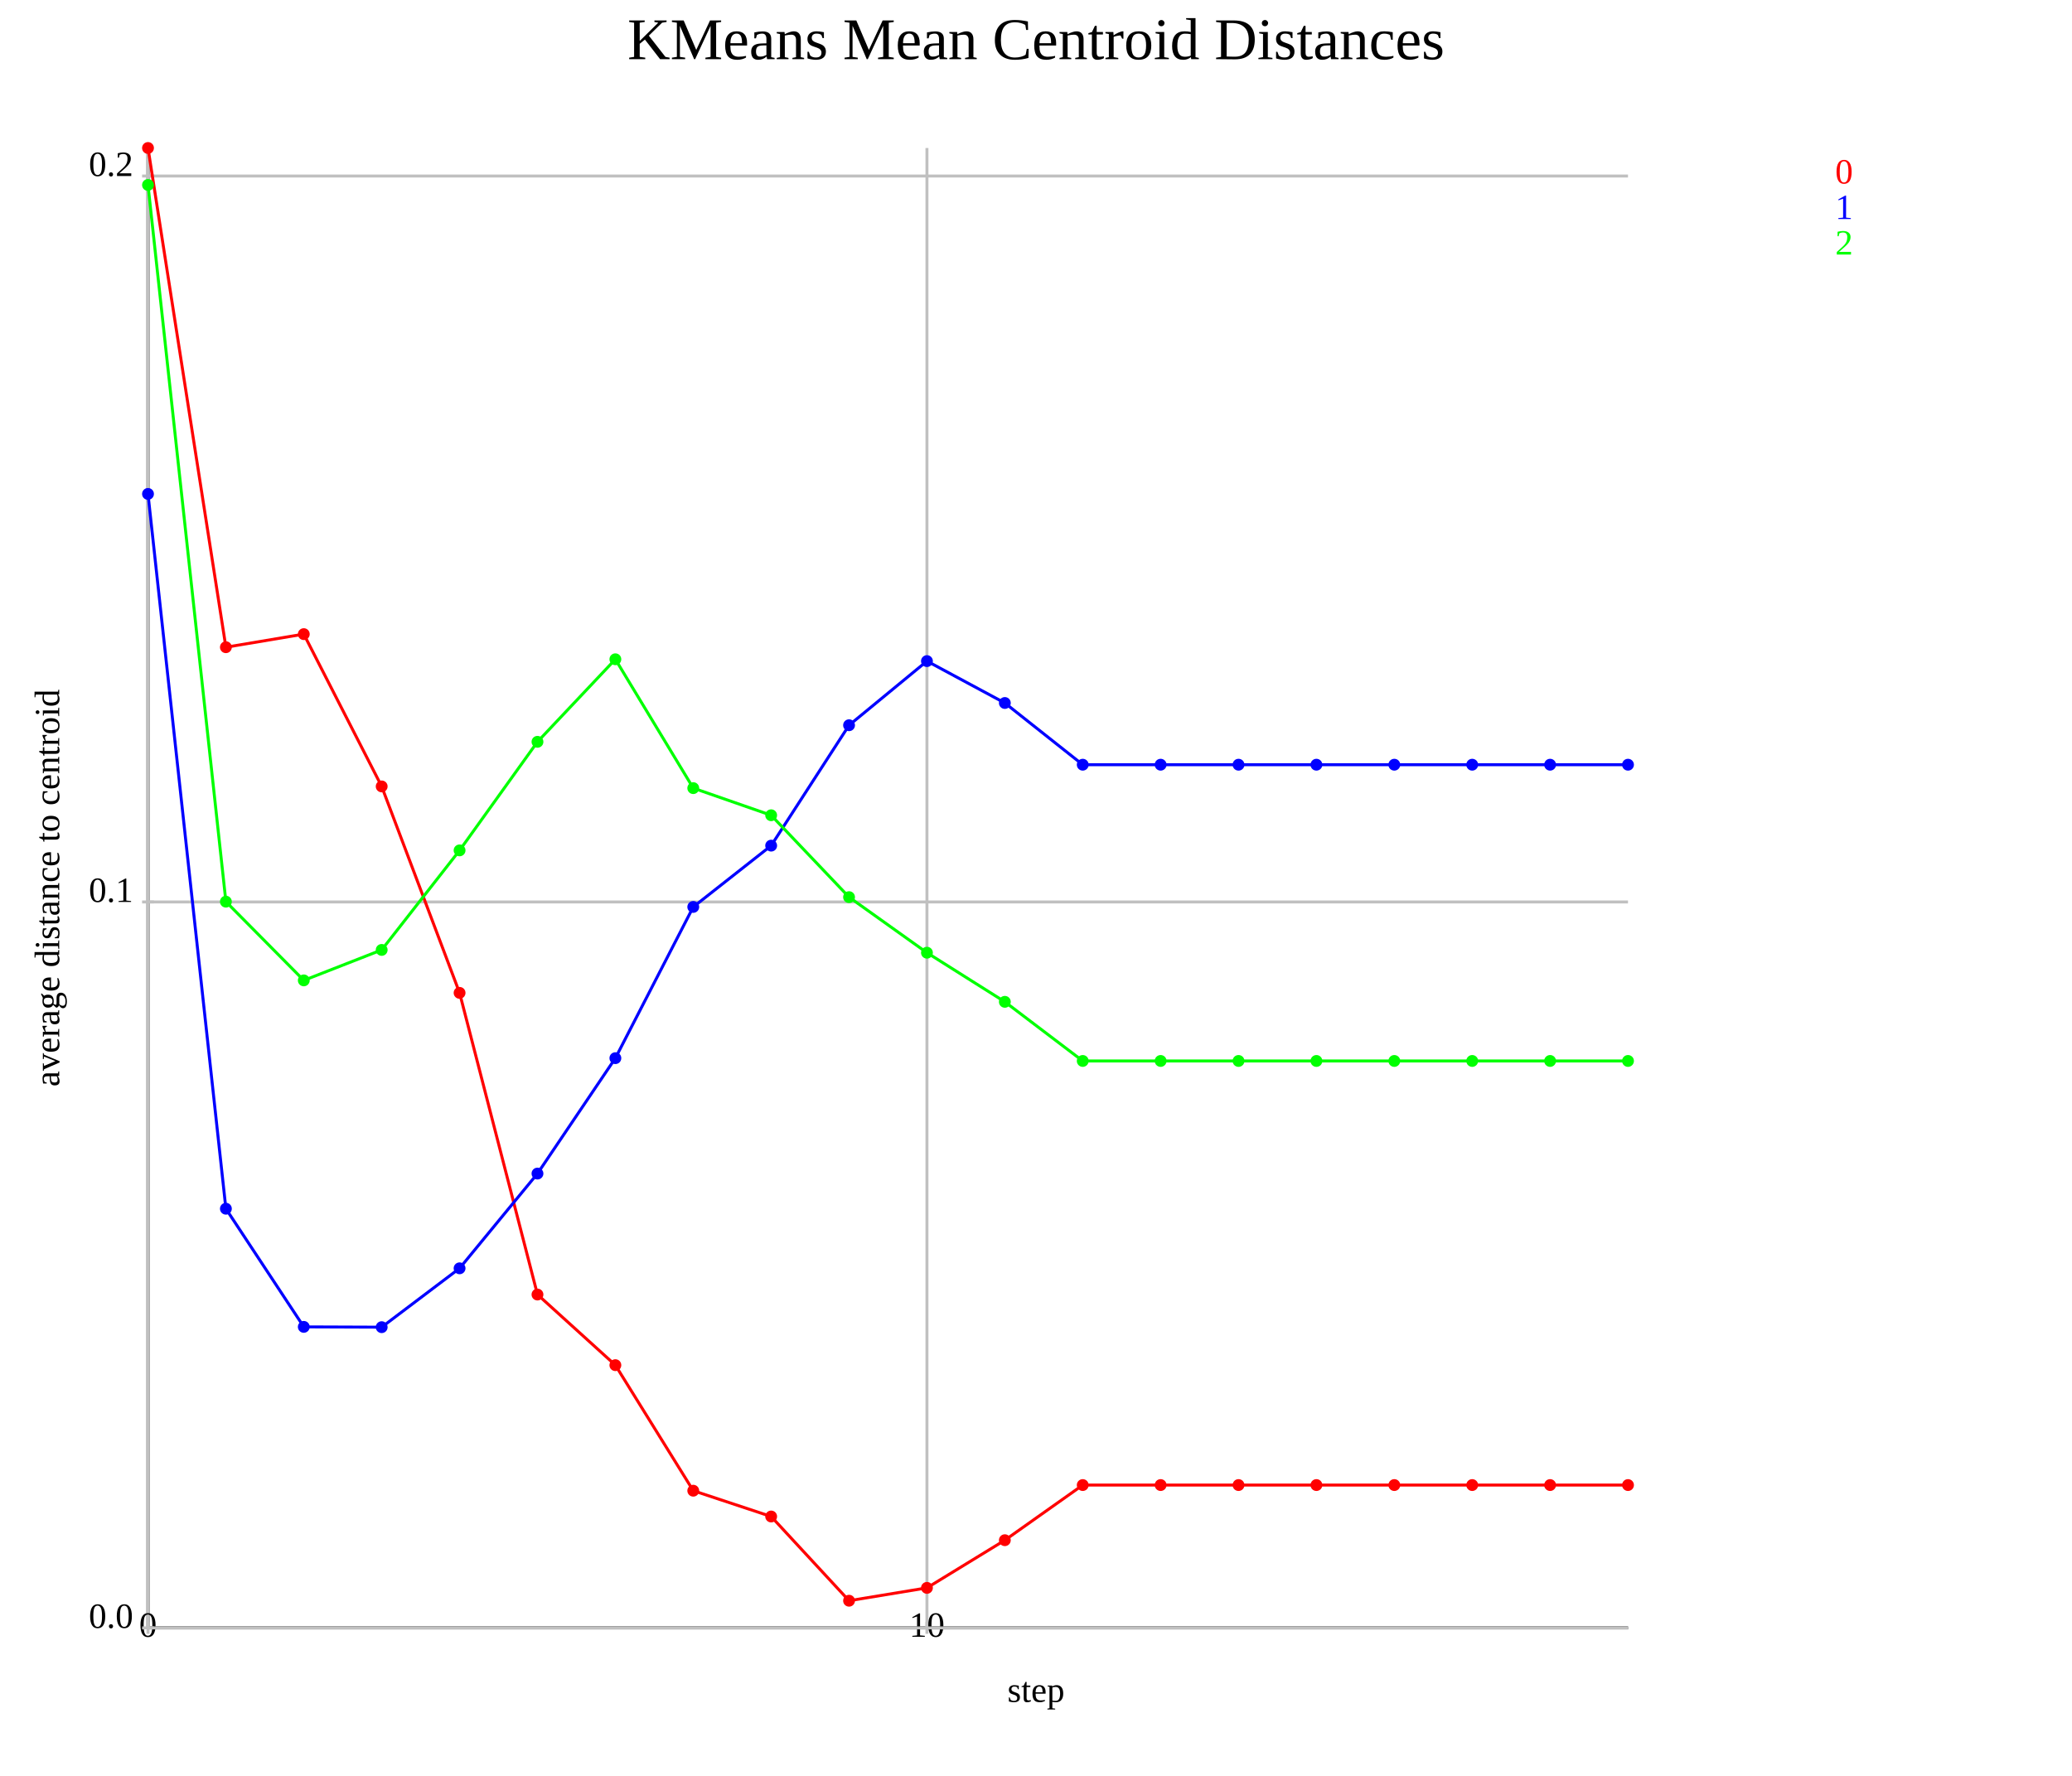
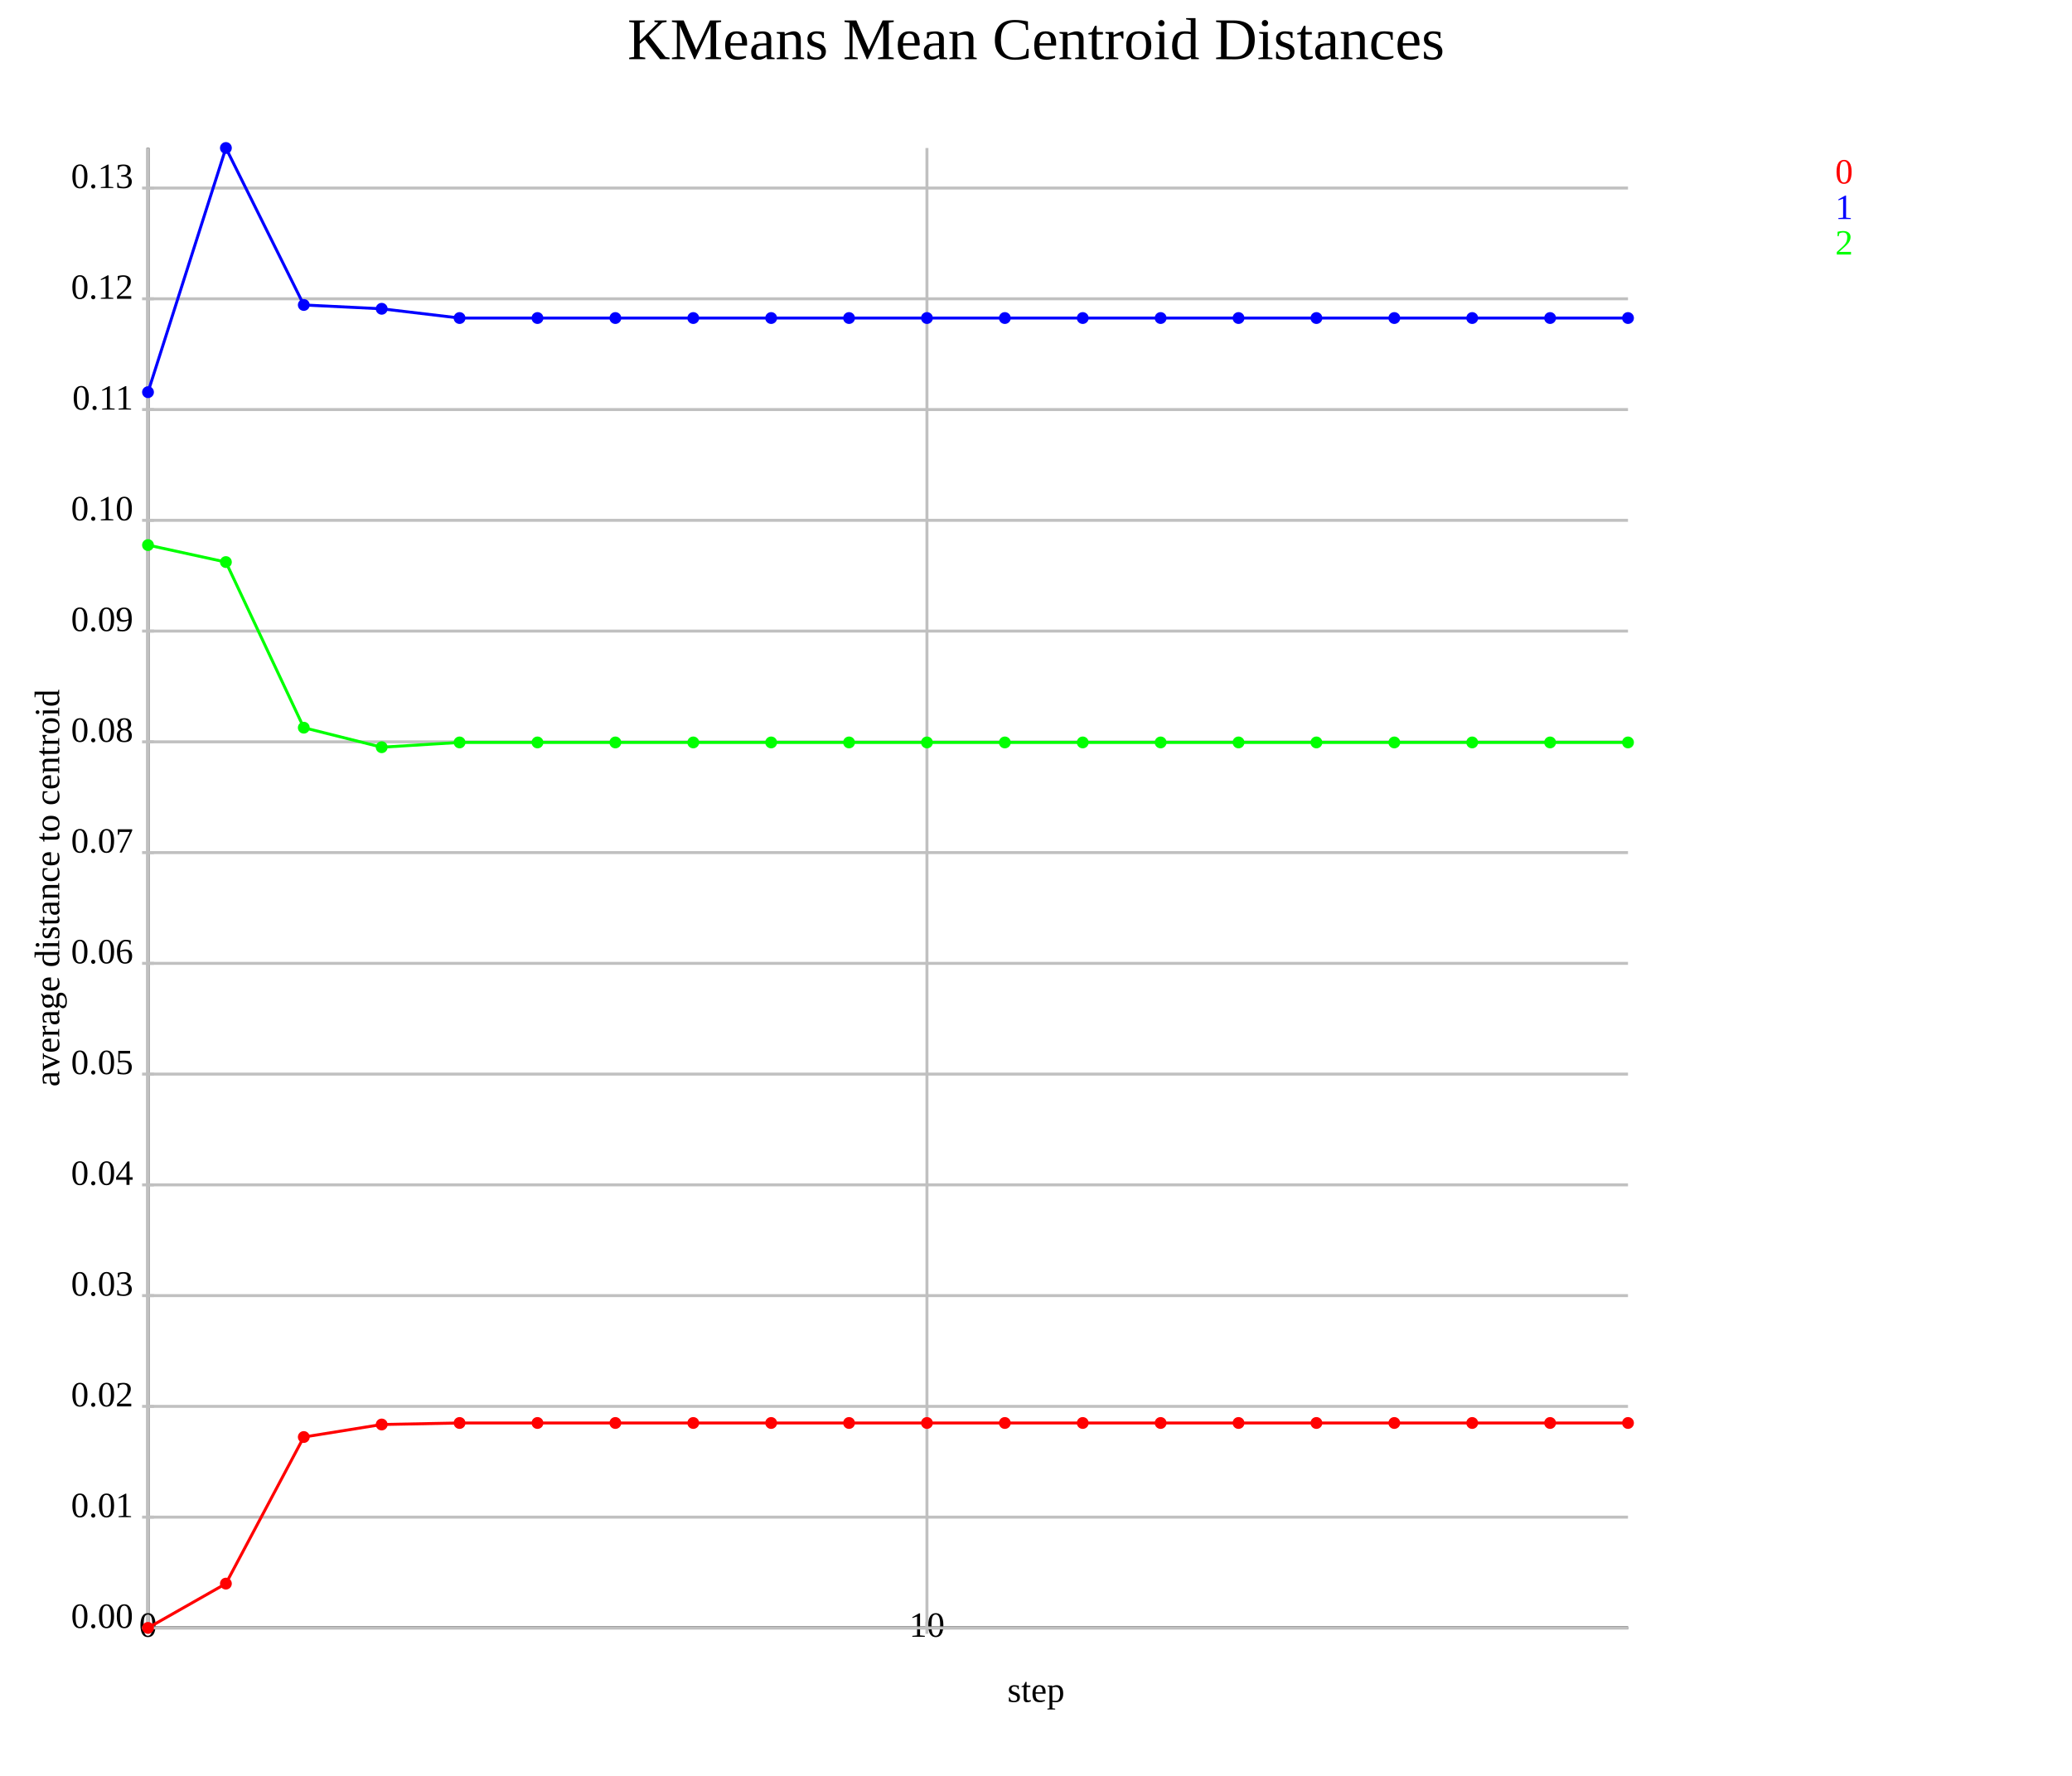
<svg xmlns="http://www.w3.org/2000/svg" version="1.1" width="700.0" height="600.0">
  <style>.caption {
  font-size: 14px;
  font-family: Georgia, serif;
}
</style>
  <line x1="50.0" y1="550.0" x2="550.0" y2="550.0" stroke="rgb(0,0,0)" stroke-width="1" />
  <line x1="50.0" y1="550.0" x2="50.0" y2="50.0" stroke="rgb(0,0,0)" stroke-width="1" />
  <line x1="50.0" y1="550.0" x2="50.0" y2="50.0" stroke="rgb(192,192,192)" stroke-width="1" />
  <line x1="50.0" y1="548.0" x2="50.0" y2="552.0" stroke="rgb(192,192,192)" stroke-width="1" />
  <text text-anchor="middle" alignment-baseline="hanging" x="50.0" y="553.0" font-size="12.0">0</text>
  <line x1="313.158" y1="550.0" x2="313.158" y2="50.0" stroke="rgb(192,192,192)" stroke-width="1" />
  <line x1="313.158" y1="548.0" x2="313.158" y2="552.0" stroke="rgb(192,192,192)" stroke-width="1" />
  <text text-anchor="middle" alignment-baseline="hanging" x="313.158" y="553.0" font-size="12.0">10</text>
  <line x1="50.0" y1="550.0" x2="550.0" y2="550.0" stroke="rgb(192,192,192)" stroke-width="1" />
-   <text text-anchor="end" alignment-baseline="middle" x="45.0" y="550.0" font-size="12.0">0.0</text>
+   <text text-anchor="end" alignment-baseline="middle" x="45.0" y="550.0" font-size="12.0">0.00</text>
  <line x1="48.0" y1="550.0" x2="52.0" y2="550.0" stroke="rgb(192,192,192)" stroke-width="1" />
-   <line x1="50.0" y1="304.734" x2="550.0" y2="304.734" stroke="rgb(192,192,192)" stroke-width="1" />
-   <text text-anchor="end" alignment-baseline="middle" x="45.0" y="304.734" font-size="12.0">0.1</text>
-   <line x1="48.0" y1="304.734" x2="52.0" y2="304.734" stroke="rgb(192,192,192)" stroke-width="1" />
-   <line x1="50.0" y1="59.467" x2="550.0" y2="59.467" stroke="rgb(192,192,192)" stroke-width="1" />
-   <text text-anchor="end" alignment-baseline="middle" x="45.0" y="59.467" font-size="12.0">0.2</text>
-   <line x1="48.0" y1="59.467" x2="52.0" y2="59.467" stroke="rgb(192,192,192)" stroke-width="1" />
-   <polyline points="50.0,50.0 76.316,218.667 102.632,214.249 128.947,265.7 155.263,335.45 181.579,437.375 207.895,461.232 234.211,503.649 260.526,512.367 286.842,540.821 313.158,536.479 339.474,520.372 365.789,501.742 392.105,501.742 418.421,501.742 444.737,501.742 471.053,501.742 497.368,501.742 523.684,501.742 550.0,501.742" fill="none" stroke="rgb(255,0,0)" stroke-width="1" />
-   <circle cx="50.0" cy="50.0" r="2" fill="rgb(255,0,0)" />
-   <circle cx="76.316" cy="218.667" r="2" fill="rgb(255,0,0)" />
-   <circle cx="102.632" cy="214.249" r="2" fill="rgb(255,0,0)" />
-   <circle cx="128.947" cy="265.7" r="2" fill="rgb(255,0,0)" />
-   <circle cx="155.263" cy="335.45" r="2" fill="rgb(255,0,0)" />
-   <circle cx="181.579" cy="437.375" r="2" fill="rgb(255,0,0)" />
-   <circle cx="207.895" cy="461.232" r="2" fill="rgb(255,0,0)" />
-   <circle cx="234.211" cy="503.649" r="2" fill="rgb(255,0,0)" />
-   <circle cx="260.526" cy="512.367" r="2" fill="rgb(255,0,0)" />
-   <circle cx="286.842" cy="540.821" r="2" fill="rgb(255,0,0)" />
-   <circle cx="313.158" cy="536.479" r="2" fill="rgb(255,0,0)" />
-   <circle cx="339.474" cy="520.372" r="2" fill="rgb(255,0,0)" />
-   <circle cx="365.789" cy="501.742" r="2" fill="rgb(255,0,0)" />
-   <circle cx="392.105" cy="501.742" r="2" fill="rgb(255,0,0)" />
-   <circle cx="418.421" cy="501.742" r="2" fill="rgb(255,0,0)" />
-   <circle cx="444.737" cy="501.742" r="2" fill="rgb(255,0,0)" />
-   <circle cx="471.053" cy="501.742" r="2" fill="rgb(255,0,0)" />
-   <circle cx="497.368" cy="501.742" r="2" fill="rgb(255,0,0)" />
-   <circle cx="523.684" cy="501.742" r="2" fill="rgb(255,0,0)" />
-   <circle cx="550.0" cy="501.742" r="2" fill="rgb(255,0,0)" />
-   <polyline points="50.0,166.879 76.316,408.377 102.632,448.297 128.947,448.397 155.263,428.511 181.579,396.502 207.895,357.511 234.211,306.414 260.526,285.706 286.842,245.027 313.158,223.361 339.474,237.513 365.789,258.364 392.105,258.364 418.421,258.364 444.737,258.364 471.053,258.364 497.368,258.364 523.684,258.364 550.0,258.364" fill="none" stroke="rgb(0,0,255)" stroke-width="1" />
-   <circle cx="50.0" cy="166.879" r="2" fill="rgb(0,0,255)" />
-   <circle cx="76.316" cy="408.377" r="2" fill="rgb(0,0,255)" />
-   <circle cx="102.632" cy="448.297" r="2" fill="rgb(0,0,255)" />
-   <circle cx="128.947" cy="448.397" r="2" fill="rgb(0,0,255)" />
-   <circle cx="155.263" cy="428.511" r="2" fill="rgb(0,0,255)" />
-   <circle cx="181.579" cy="396.502" r="2" fill="rgb(0,0,255)" />
-   <circle cx="207.895" cy="357.511" r="2" fill="rgb(0,0,255)" />
-   <circle cx="234.211" cy="306.414" r="2" fill="rgb(0,0,255)" />
-   <circle cx="260.526" cy="285.706" r="2" fill="rgb(0,0,255)" />
-   <circle cx="286.842" cy="245.027" r="2" fill="rgb(0,0,255)" />
-   <circle cx="313.158" cy="223.361" r="2" fill="rgb(0,0,255)" />
-   <circle cx="339.474" cy="237.513" r="2" fill="rgb(0,0,255)" />
-   <circle cx="365.789" cy="258.364" r="2" fill="rgb(0,0,255)" />
-   <circle cx="392.105" cy="258.364" r="2" fill="rgb(0,0,255)" />
-   <circle cx="418.421" cy="258.364" r="2" fill="rgb(0,0,255)" />
-   <circle cx="444.737" cy="258.364" r="2" fill="rgb(0,0,255)" />
-   <circle cx="471.053" cy="258.364" r="2" fill="rgb(0,0,255)" />
-   <circle cx="497.368" cy="258.364" r="2" fill="rgb(0,0,255)" />
-   <circle cx="523.684" cy="258.364" r="2" fill="rgb(0,0,255)" />
-   <circle cx="550.0" cy="258.364" r="2" fill="rgb(0,0,255)" />
-   <polyline points="50.0,62.491 76.316,304.631 102.632,331.233 128.947,320.938 155.263,287.309 181.579,250.63 207.895,222.742 234.211,266.278 260.526,275.445 286.842,303.107 313.158,321.882 339.474,338.477 365.789,358.453 392.105,358.453 418.421,358.453 444.737,358.453 471.053,358.453 497.368,358.453 523.684,358.453 550.0,358.453" fill="none" stroke="rgb(0,255,0)" stroke-width="1" />
-   <circle cx="50.0" cy="62.491" r="2" fill="rgb(0,255,0)" />
-   <circle cx="76.316" cy="304.631" r="2" fill="rgb(0,255,0)" />
-   <circle cx="102.632" cy="331.233" r="2" fill="rgb(0,255,0)" />
-   <circle cx="128.947" cy="320.938" r="2" fill="rgb(0,255,0)" />
-   <circle cx="155.263" cy="287.309" r="2" fill="rgb(0,255,0)" />
-   <circle cx="181.579" cy="250.63" r="2" fill="rgb(0,255,0)" />
-   <circle cx="207.895" cy="222.742" r="2" fill="rgb(0,255,0)" />
-   <circle cx="234.211" cy="266.278" r="2" fill="rgb(0,255,0)" />
-   <circle cx="260.526" cy="275.445" r="2" fill="rgb(0,255,0)" />
-   <circle cx="286.842" cy="303.107" r="2" fill="rgb(0,255,0)" />
-   <circle cx="313.158" cy="321.882" r="2" fill="rgb(0,255,0)" />
-   <circle cx="339.474" cy="338.477" r="2" fill="rgb(0,255,0)" />
-   <circle cx="365.789" cy="358.453" r="2" fill="rgb(0,255,0)" />
-   <circle cx="392.105" cy="358.453" r="2" fill="rgb(0,255,0)" />
-   <circle cx="418.421" cy="358.453" r="2" fill="rgb(0,255,0)" />
-   <circle cx="444.737" cy="358.453" r="2" fill="rgb(0,255,0)" />
-   <circle cx="471.053" cy="358.453" r="2" fill="rgb(0,255,0)" />
-   <circle cx="497.368" cy="358.453" r="2" fill="rgb(0,255,0)" />
-   <circle cx="523.684" cy="358.453" r="2" fill="rgb(0,255,0)" />
-   <circle cx="550.0" cy="358.453" r="2" fill="rgb(0,255,0)" />
+   <line x1="50.0" y1="512.579" x2="550.0" y2="512.579" stroke="rgb(192,192,192)" stroke-width="1" />
+   <text text-anchor="end" alignment-baseline="middle" x="45.0" y="512.579" font-size="12.0">0.01</text>
+   <line x1="48.0" y1="512.579" x2="52.0" y2="512.579" stroke="rgb(192,192,192)" stroke-width="1" />
+   <line x1="50.0" y1="475.159" x2="550.0" y2="475.159" stroke="rgb(192,192,192)" stroke-width="1" />
+   <text text-anchor="end" alignment-baseline="middle" x="45.0" y="475.159" font-size="12.0">0.02</text>
+   <line x1="48.0" y1="475.159" x2="52.0" y2="475.159" stroke="rgb(192,192,192)" stroke-width="1" />
+   <line x1="50.0" y1="437.738" x2="550.0" y2="437.738" stroke="rgb(192,192,192)" stroke-width="1" />
+   <text text-anchor="end" alignment-baseline="middle" x="45.0" y="437.738" font-size="12.0">0.03</text>
+   <line x1="48.0" y1="437.738" x2="52.0" y2="437.738" stroke="rgb(192,192,192)" stroke-width="1" />
+   <line x1="50.0" y1="400.318" x2="550.0" y2="400.318" stroke="rgb(192,192,192)" stroke-width="1" />
+   <text text-anchor="end" alignment-baseline="middle" x="45.0" y="400.318" font-size="12.0">0.04</text>
+   <line x1="48.0" y1="400.318" x2="52.0" y2="400.318" stroke="rgb(192,192,192)" stroke-width="1" />
+   <line x1="50.0" y1="362.897" x2="550.0" y2="362.897" stroke="rgb(192,192,192)" stroke-width="1" />
+   <text text-anchor="end" alignment-baseline="middle" x="45.0" y="362.897" font-size="12.0">0.05</text>
+   <line x1="48.0" y1="362.897" x2="52.0" y2="362.897" stroke="rgb(192,192,192)" stroke-width="1" />
+   <line x1="50.0" y1="325.476" x2="550.0" y2="325.476" stroke="rgb(192,192,192)" stroke-width="1" />
+   <text text-anchor="end" alignment-baseline="middle" x="45.0" y="325.476" font-size="12.0">0.06</text>
+   <line x1="48.0" y1="325.476" x2="52.0" y2="325.476" stroke="rgb(192,192,192)" stroke-width="1" />
+   <line x1="50.0" y1="288.056" x2="550.0" y2="288.056" stroke="rgb(192,192,192)" stroke-width="1" />
+   <text text-anchor="end" alignment-baseline="middle" x="45.0" y="288.056" font-size="12.0">0.07</text>
+   <line x1="48.0" y1="288.056" x2="52.0" y2="288.056" stroke="rgb(192,192,192)" stroke-width="1" />
+   <line x1="50.0" y1="250.635" x2="550.0" y2="250.635" stroke="rgb(192,192,192)" stroke-width="1" />
+   <text text-anchor="end" alignment-baseline="middle" x="45.0" y="250.635" font-size="12.0">0.08</text>
+   <line x1="48.0" y1="250.635" x2="52.0" y2="250.635" stroke="rgb(192,192,192)" stroke-width="1" />
+   <line x1="50.0" y1="213.214" x2="550.0" y2="213.214" stroke="rgb(192,192,192)" stroke-width="1" />
+   <text text-anchor="end" alignment-baseline="middle" x="45.0" y="213.214" font-size="12.0">0.09</text>
+   <line x1="48.0" y1="213.214" x2="52.0" y2="213.214" stroke="rgb(192,192,192)" stroke-width="1" />
+   <line x1="50.0" y1="175.794" x2="550.0" y2="175.794" stroke="rgb(192,192,192)" stroke-width="1" />
+   <text text-anchor="end" alignment-baseline="middle" x="45.0" y="175.794" font-size="12.0">0.10</text>
+   <line x1="48.0" y1="175.794" x2="52.0" y2="175.794" stroke="rgb(192,192,192)" stroke-width="1" />
+   <line x1="50.0" y1="138.373" x2="550.0" y2="138.373" stroke="rgb(192,192,192)" stroke-width="1" />
+   <text text-anchor="end" alignment-baseline="middle" x="45.0" y="138.373" font-size="12.0">0.11</text>
+   <line x1="48.0" y1="138.373" x2="52.0" y2="138.373" stroke="rgb(192,192,192)" stroke-width="1" />
+   <line x1="50.0" y1="100.953" x2="550.0" y2="100.953" stroke="rgb(192,192,192)" stroke-width="1" />
+   <text text-anchor="end" alignment-baseline="middle" x="45.0" y="100.953" font-size="12.0">0.12</text>
+   <line x1="48.0" y1="100.953" x2="52.0" y2="100.953" stroke="rgb(192,192,192)" stroke-width="1" />
+   <line x1="50.0" y1="63.532" x2="550.0" y2="63.532" stroke="rgb(192,192,192)" stroke-width="1" />
+   <text text-anchor="end" alignment-baseline="middle" x="45.0" y="63.532" font-size="12.0">0.13</text>
+   <line x1="48.0" y1="63.532" x2="52.0" y2="63.532" stroke="rgb(192,192,192)" stroke-width="1" />
+   <polyline points="50.0,550.0 76.316,535.042 102.632,485.513 128.947,481.284 155.263,480.769 181.579,480.769 207.895,480.769 234.211,480.769 260.526,480.769 286.842,480.769 313.158,480.769 339.474,480.769 365.789,480.769 392.105,480.769 418.421,480.769 444.737,480.769 471.053,480.769 497.368,480.769 523.684,480.769 550.0,480.769" fill="none" stroke="rgb(255,0,0)" stroke-width="1" />
+   <circle cx="50.0" cy="550.0" r="2" fill="rgb(255,0,0)" />
+   <circle cx="76.316" cy="535.042" r="2" fill="rgb(255,0,0)" />
+   <circle cx="102.632" cy="485.513" r="2" fill="rgb(255,0,0)" />
+   <circle cx="128.947" cy="481.284" r="2" fill="rgb(255,0,0)" />
+   <circle cx="155.263" cy="480.769" r="2" fill="rgb(255,0,0)" />
+   <circle cx="181.579" cy="480.769" r="2" fill="rgb(255,0,0)" />
+   <circle cx="207.895" cy="480.769" r="2" fill="rgb(255,0,0)" />
+   <circle cx="234.211" cy="480.769" r="2" fill="rgb(255,0,0)" />
+   <circle cx="260.526" cy="480.769" r="2" fill="rgb(255,0,0)" />
+   <circle cx="286.842" cy="480.769" r="2" fill="rgb(255,0,0)" />
+   <circle cx="313.158" cy="480.769" r="2" fill="rgb(255,0,0)" />
+   <circle cx="339.474" cy="480.769" r="2" fill="rgb(255,0,0)" />
+   <circle cx="365.789" cy="480.769" r="2" fill="rgb(255,0,0)" />
+   <circle cx="392.105" cy="480.769" r="2" fill="rgb(255,0,0)" />
+   <circle cx="418.421" cy="480.769" r="2" fill="rgb(255,0,0)" />
+   <circle cx="444.737" cy="480.769" r="2" fill="rgb(255,0,0)" />
+   <circle cx="471.053" cy="480.769" r="2" fill="rgb(255,0,0)" />
+   <circle cx="497.368" cy="480.769" r="2" fill="rgb(255,0,0)" />
+   <circle cx="523.684" cy="480.769" r="2" fill="rgb(255,0,0)" />
+   <circle cx="550.0" cy="480.769" r="2" fill="rgb(255,0,0)" />
+   <polyline points="50.0,132.498 76.316,50.0 102.632,103.033 128.947,104.327 155.263,107.452 181.579,107.452 207.895,107.452 234.211,107.452 260.526,107.452 286.842,107.452 313.158,107.452 339.474,107.452 365.789,107.452 392.105,107.452 418.421,107.452 444.737,107.452 471.053,107.452 497.368,107.452 523.684,107.452 550.0,107.452" fill="none" stroke="rgb(0,0,255)" stroke-width="1" />
+   <circle cx="50.0" cy="132.498" r="2" fill="rgb(0,0,255)" />
+   <circle cx="76.316" cy="50.0" r="2" fill="rgb(0,0,255)" />
+   <circle cx="102.632" cy="103.033" r="2" fill="rgb(0,0,255)" />
+   <circle cx="128.947" cy="104.327" r="2" fill="rgb(0,0,255)" />
+   <circle cx="155.263" cy="107.452" r="2" fill="rgb(0,0,255)" />
+   <circle cx="181.579" cy="107.452" r="2" fill="rgb(0,0,255)" />
+   <circle cx="207.895" cy="107.452" r="2" fill="rgb(0,0,255)" />
+   <circle cx="234.211" cy="107.452" r="2" fill="rgb(0,0,255)" />
+   <circle cx="260.526" cy="107.452" r="2" fill="rgb(0,0,255)" />
+   <circle cx="286.842" cy="107.452" r="2" fill="rgb(0,0,255)" />
+   <circle cx="313.158" cy="107.452" r="2" fill="rgb(0,0,255)" />
+   <circle cx="339.474" cy="107.452" r="2" fill="rgb(0,0,255)" />
+   <circle cx="365.789" cy="107.452" r="2" fill="rgb(0,0,255)" />
+   <circle cx="392.105" cy="107.452" r="2" fill="rgb(0,0,255)" />
+   <circle cx="418.421" cy="107.452" r="2" fill="rgb(0,0,255)" />
+   <circle cx="444.737" cy="107.452" r="2" fill="rgb(0,0,255)" />
+   <circle cx="471.053" cy="107.452" r="2" fill="rgb(0,0,255)" />
+   <circle cx="497.368" cy="107.452" r="2" fill="rgb(0,0,255)" />
+   <circle cx="523.684" cy="107.452" r="2" fill="rgb(0,0,255)" />
+   <circle cx="550.0" cy="107.452" r="2" fill="rgb(0,0,255)" />
+   <polyline points="50.0,184.162 76.316,189.903 102.632,245.855 128.947,252.455 155.263,250.841 181.579,250.841 207.895,250.841 234.211,250.841 260.526,250.841 286.842,250.841 313.158,250.841 339.474,250.841 365.789,250.841 392.105,250.841 418.421,250.841 444.737,250.841 471.053,250.841 497.368,250.841 523.684,250.841 550.0,250.841" fill="none" stroke="rgb(0,255,0)" stroke-width="1" />
+   <circle cx="50.0" cy="184.162" r="2" fill="rgb(0,255,0)" />
+   <circle cx="76.316" cy="189.903" r="2" fill="rgb(0,255,0)" />
+   <circle cx="102.632" cy="245.855" r="2" fill="rgb(0,255,0)" />
+   <circle cx="128.947" cy="252.455" r="2" fill="rgb(0,255,0)" />
+   <circle cx="155.263" cy="250.841" r="2" fill="rgb(0,255,0)" />
+   <circle cx="181.579" cy="250.841" r="2" fill="rgb(0,255,0)" />
+   <circle cx="207.895" cy="250.841" r="2" fill="rgb(0,255,0)" />
+   <circle cx="234.211" cy="250.841" r="2" fill="rgb(0,255,0)" />
+   <circle cx="260.526" cy="250.841" r="2" fill="rgb(0,255,0)" />
+   <circle cx="286.842" cy="250.841" r="2" fill="rgb(0,255,0)" />
+   <circle cx="313.158" cy="250.841" r="2" fill="rgb(0,255,0)" />
+   <circle cx="339.474" cy="250.841" r="2" fill="rgb(0,255,0)" />
+   <circle cx="365.789" cy="250.841" r="2" fill="rgb(0,255,0)" />
+   <circle cx="392.105" cy="250.841" r="2" fill="rgb(0,255,0)" />
+   <circle cx="418.421" cy="250.841" r="2" fill="rgb(0,255,0)" />
+   <circle cx="444.737" cy="250.841" r="2" fill="rgb(0,255,0)" />
+   <circle cx="471.053" cy="250.841" r="2" fill="rgb(0,255,0)" />
+   <circle cx="497.368" cy="250.841" r="2" fill="rgb(0,255,0)" />
+   <circle cx="523.684" cy="250.841" r="2" fill="rgb(0,255,0)" />
+   <circle cx="550.0" cy="250.841" r="2" fill="rgb(0,255,0)" />
  <text x="350.0" y="20.0" text-anchor="middle" fill="rgb(0,0,0)" font-size="20.0">KMeans Mean Centroid Distances</text>
  <text x="350.0" y="575.0" text-anchor="middle" fill="rgb(0,0,0)" font-size="12.0">step</text>
  <text transform="rotate(-90.0 20.0 300.0)" x="20.0" y="300.0" text-anchor="middle" fill="rgb(0,0,0)" font-size="12.0">average distance to centroid</text>
  <text x="620" y="62" fill="rgb(255,0,0)" font-size="12">0</text>
  <text x="620" y="74" fill="rgb(0,0,255)" font-size="12">1</text>
  <text x="620" y="86" fill="rgb(0,255,0)" font-size="12">2</text>
      Sorry, your browser does not support inline SVG.
    </svg>
